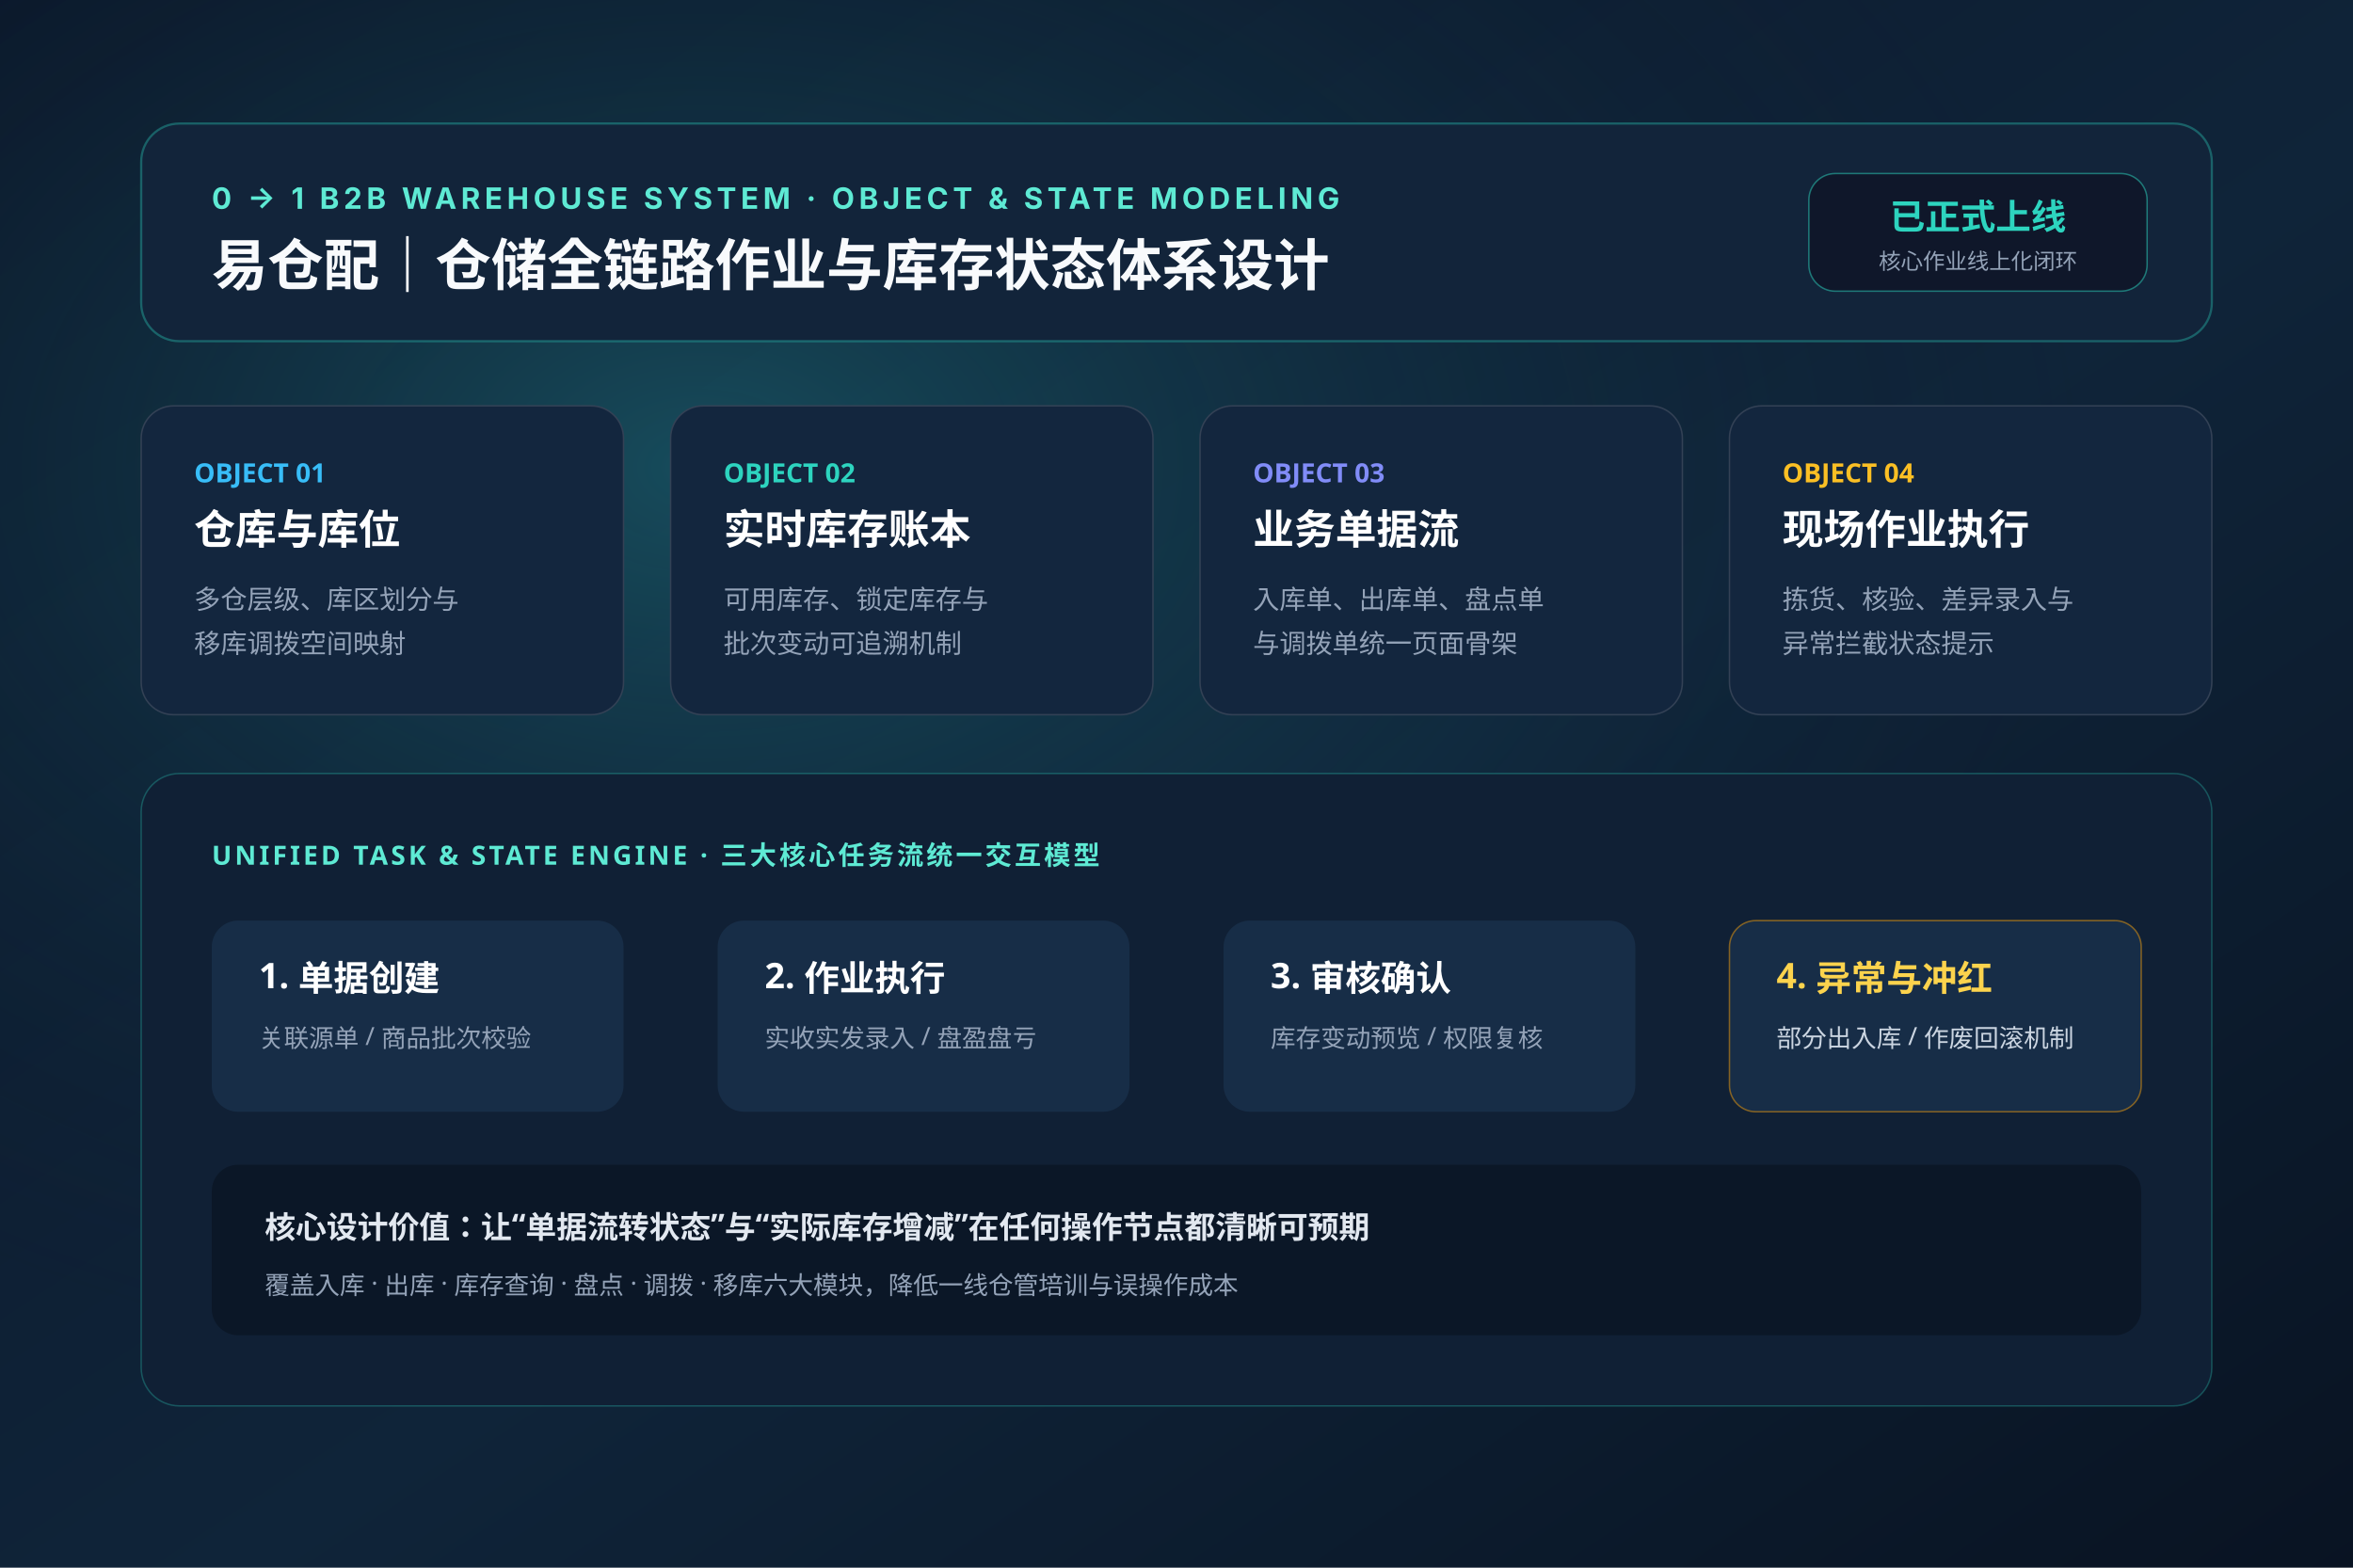
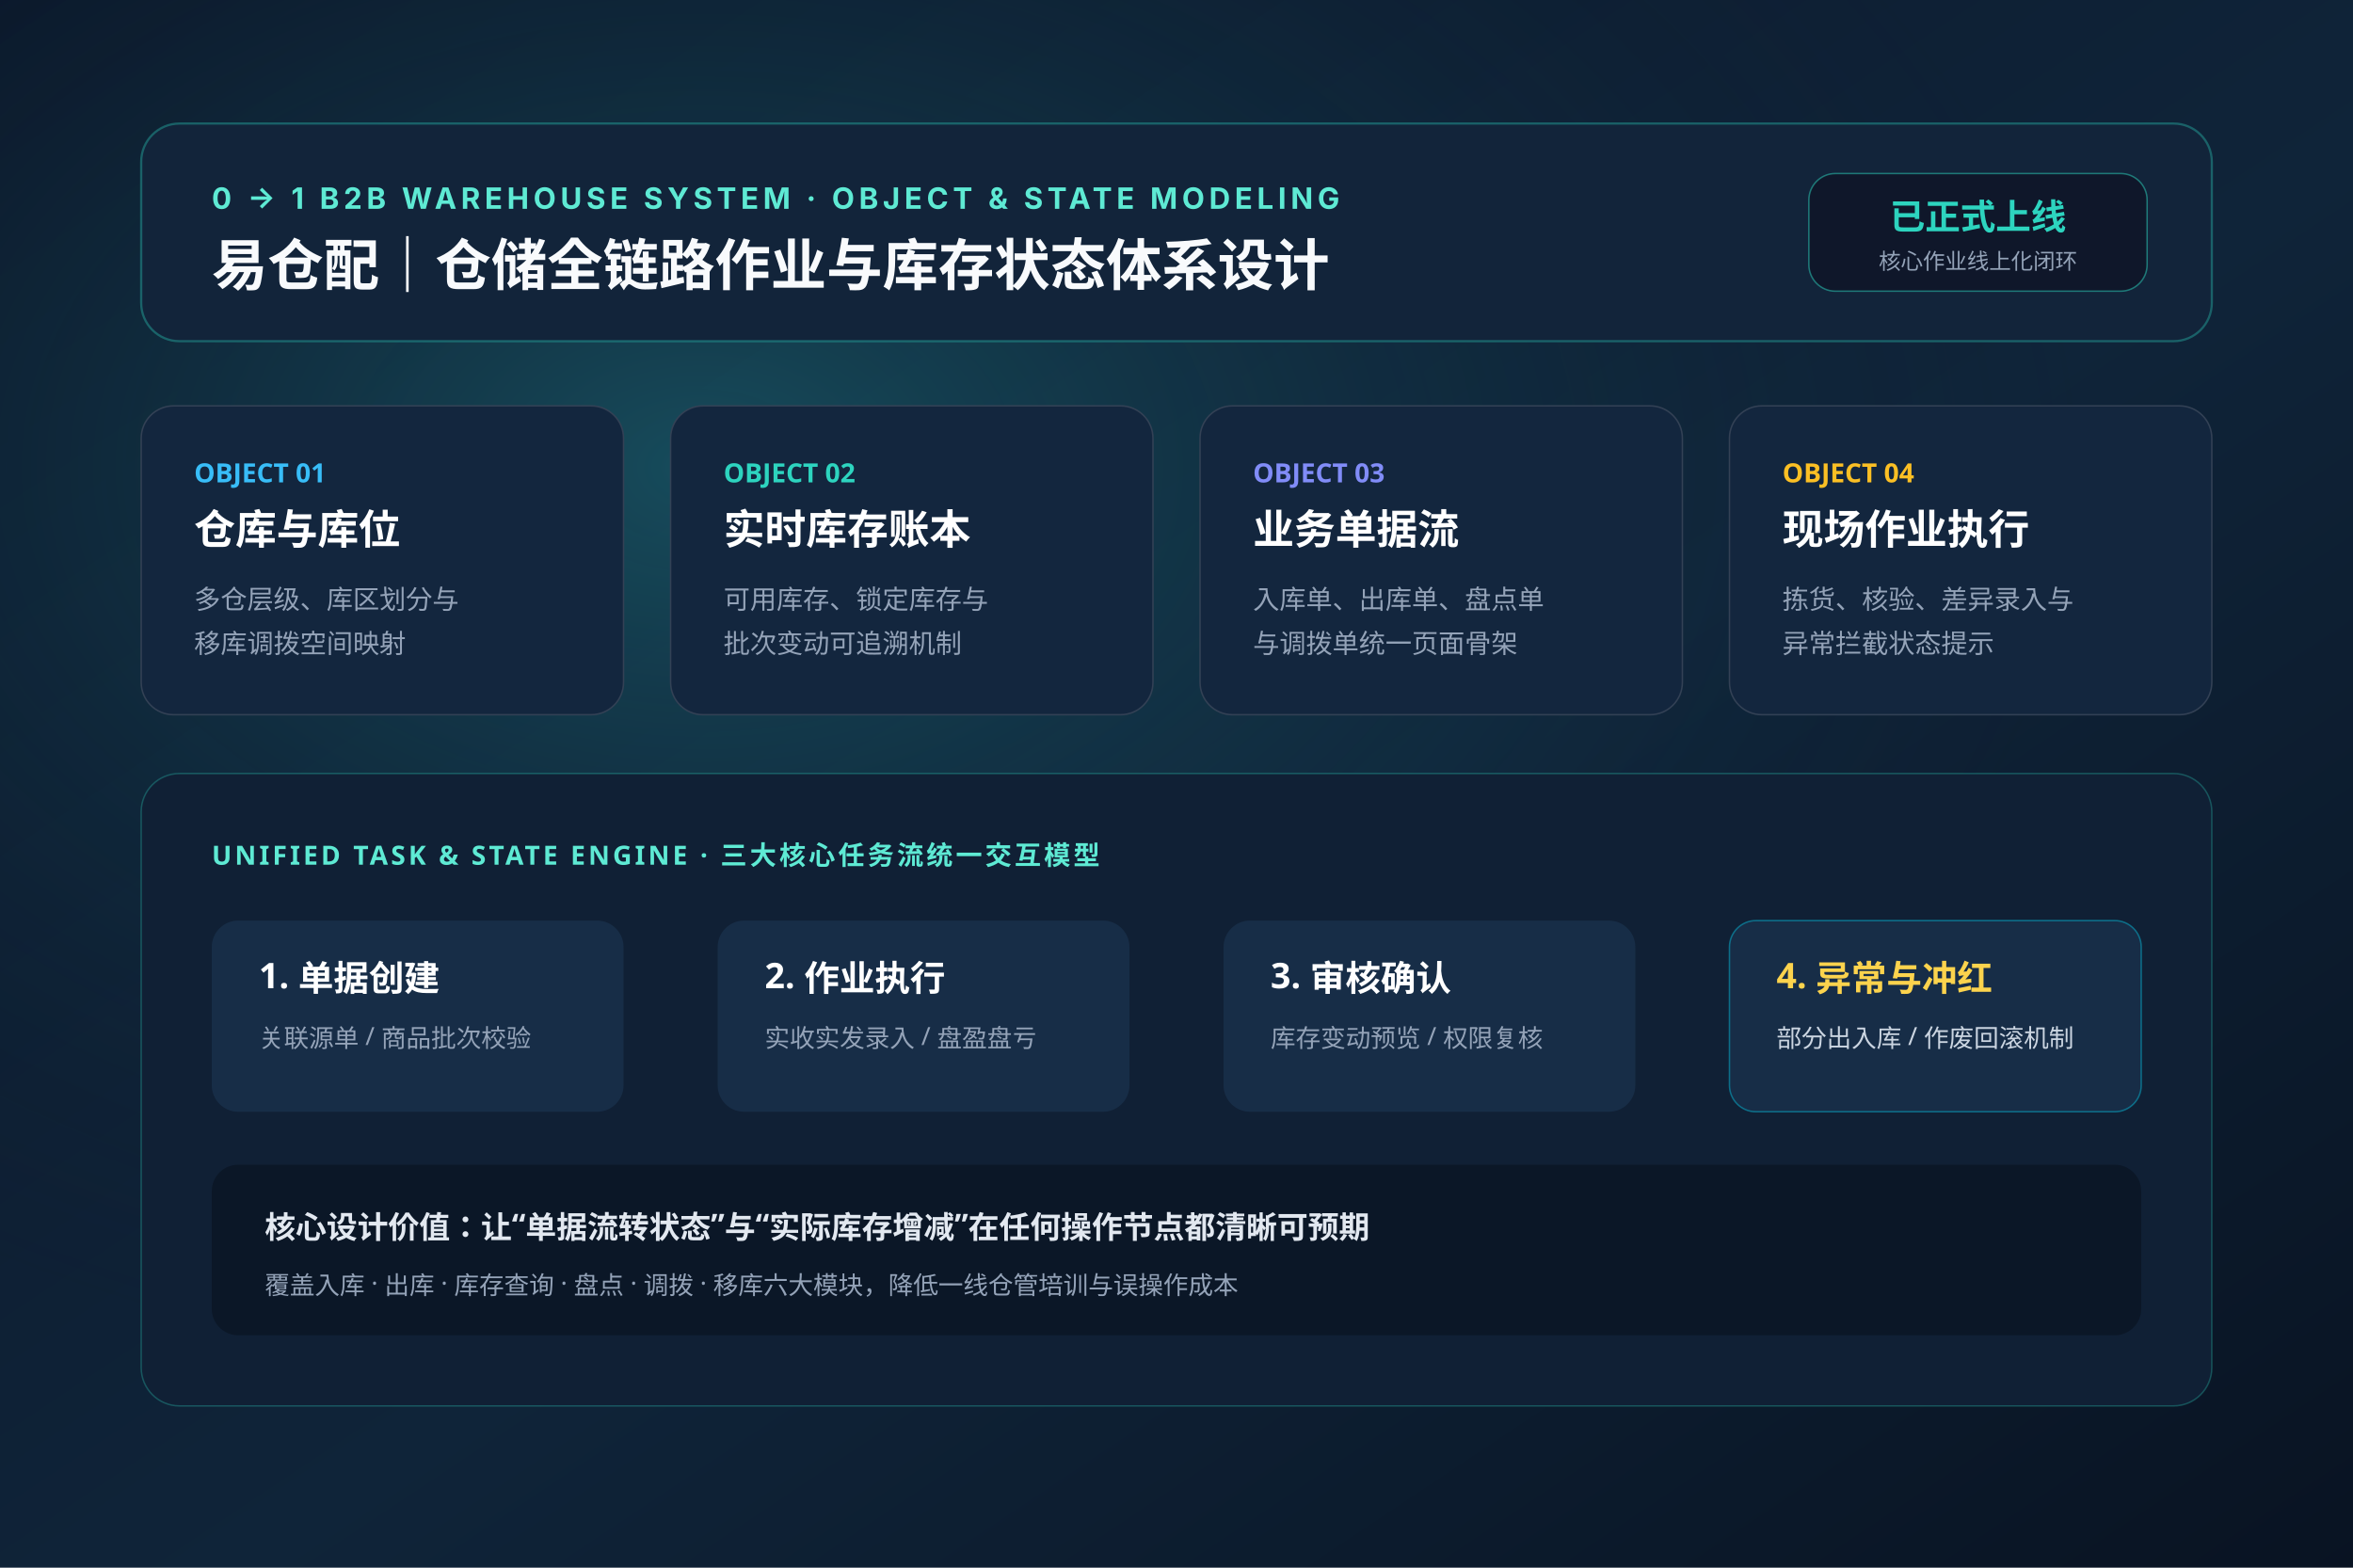
<svg xmlns="http://www.w3.org/2000/svg" width="1600" height="1066" viewBox="0 0 1600 1066">
  <defs>
    <linearGradient id="whbg" x1="0" y1="0" x2="1" y2="1">
      <stop offset="0%" stop-color="#0b1528" />
      <stop offset="55%" stop-color="#0f2439" />
      <stop offset="100%" stop-color="#091322" />
    </linearGradient>
    <radialGradient id="whg" cx="0.3" cy="0.3" r="0.6">
      <stop offset="0%" stop-color="#2fc5c9" stop-opacity="0.28" />
      <stop offset="100%" stop-color="#0b1528" stop-opacity="0" />
    </radialGradient>
  </defs>
  <rect width="1600" height="1066" fill="url(#whbg)" />
  <rect width="1600" height="1066" fill="url(#whg)" />
  <rect x="96" y="84" width="1408" height="148" rx="26" fill="#12243a" stroke="#2dd4bf" stroke-opacity="0.35" stroke-width="1.5" />
  <text x="144" y="142" fill="#5eead4" font-family="Inter, sans-serif" font-size="20" font-weight="700" letter-spacing="3">0 → 1 B2B WAREHOUSE SYSTEM · OBJECT &amp; STATE MODELING</text>
  <text x="144" y="194" fill="#f8fafc" font-family="PingFang SC, sans-serif" font-size="38" font-weight="700">易仓配｜仓储全链路作业与库存状态体系设计</text>
  <rect x="1230" y="118" width="230" height="80" rx="18" fill="#0f172a" stroke="#2dd4bf" stroke-opacity="0.5" />
  <text x="1345" y="156" text-anchor="middle" fill="#2dd4bf" font-family="PingFang SC, sans-serif" font-size="24" font-weight="700">已正式上线</text>
  <text x="1345" y="183" text-anchor="middle" fill="#94a3b8" font-family="PingFang SC, sans-serif" font-size="15">核心作业线上化闭环</text>
  <g font-family="PingFang SC, sans-serif">
    <rect x="96" y="276" width="328" height="210" rx="22" fill="#13263e" stroke="#334155" />
    <text x="132" y="328" fill="#38bdf8" font-size="18" font-weight="700">OBJECT 01</text>
    <text x="132" y="370" fill="#ffffff" font-size="28" font-weight="700">仓库与库位</text>
    <text x="132" y="414" fill="#94a3b8" font-size="18">多仓层级、库区划分与</text>
    <text x="132" y="444" fill="#94a3b8" font-size="18">移库调拨空间映射</text>
    <rect x="456" y="276" width="328" height="210" rx="22" fill="#13263e" stroke="#334155" />
    <text x="492" y="328" fill="#2dd4bf" font-size="18" font-weight="700">OBJECT 02</text>
    <text x="492" y="370" fill="#ffffff" font-size="28" font-weight="700">实时库存账本</text>
    <text x="492" y="414" fill="#94a3b8" font-size="18">可用库存、锁定库存与</text>
    <text x="492" y="444" fill="#94a3b8" font-size="18">批次变动可追溯机制</text>
    <rect x="816" y="276" width="328" height="210" rx="22" fill="#13263e" stroke="#334155" />
    <text x="852" y="328" fill="#818cf8" font-size="18" font-weight="700">OBJECT 03</text>
    <text x="852" y="370" fill="#ffffff" font-size="28" font-weight="700">业务单据流</text>
    <text x="852" y="414" fill="#94a3b8" font-size="18">入库单、出库单、盘点单</text>
    <text x="852" y="444" fill="#94a3b8" font-size="18">与调拨单统一页面骨架</text>
    <rect x="1176" y="276" width="328" height="210" rx="22" fill="#13263e" stroke="#334155" />
    <text x="1212" y="328" fill="#fbbf24" font-size="18" font-weight="700">OBJECT 04</text>
    <text x="1212" y="370" fill="#ffffff" font-size="28" font-weight="700">现场作业执行</text>
    <text x="1212" y="414" fill="#94a3b8" font-size="18">拣货、核验、差异录入与</text>
    <text x="1212" y="444" fill="#94a3b8" font-size="18">异常拦截状态提示</text>
    <rect x="96" y="526" width="1408" height="430" rx="26" fill="#102035" stroke="#2dd4bf" stroke-opacity="0.3" />
    <text x="144" y="588" fill="#5eead4" font-size="18" font-weight="700" letter-spacing="2">UNIFIED TASK &amp; STATE ENGINE · 三大核心任务流统一交互模型</text>
    <rect x="144" y="626" width="280" height="130" rx="18" fill="#172d47" />
    <text x="176" y="672" fill="#ffffff" font-size="24" font-weight="700">1. 单据创建</text>
    <text x="176" y="712" fill="#94a3b8" font-size="17">关联源单 / 商品批次校验</text>
    <rect x="488" y="626" width="280" height="130" rx="18" fill="#172d47" />
    <text x="520" y="672" fill="#ffffff" font-size="24" font-weight="700">2. 作业执行</text>
    <text x="520" y="712" fill="#94a3b8" font-size="17">实收实发录入 / 盘盈盘亏</text>
    <rect x="832" y="626" width="280" height="130" rx="18" fill="#172d47" />
    <text x="864" y="672" fill="#ffffff" font-size="24" font-weight="700">3. 审核确认</text>
    <text x="864" y="712" fill="#94a3b8" font-size="17">库存变动预览 / 权限复核</text>
-     <rect x="1176" y="626" width="280" height="130" rx="18" fill="#172d47" stroke="#f59e0b" stroke-opacity="0.5" />
+     <rect x="1176" y="626" width="280" height="130" rx="18" fill="#172d47" stroke="#06b6d4" stroke-opacity="0.5" />
    <text x="1208" y="672" fill="#fcd34d" font-size="24" font-weight="700">4. 异常与冲红</text>
    <text x="1208" y="712" fill="#cbd5e1" font-size="17">部分出入库 / 作废回滚机制</text>
    <rect x="144" y="792" width="1312" height="116" rx="18" fill="#0b1727" />
    <text x="180" y="842" fill="#e2e8f0" font-size="21" font-weight="600">核心设计价值：让“单据流转状态”与“实际库存增减”在任何操作节点都清晰可预期</text>
    <text x="180" y="880" fill="#94a3b8" font-size="17">覆盖入库 · 出库 · 库存查询 · 盘点 · 调拨 · 移库六大模块，降低一线仓管培训与误操作成本</text>
  </g>
</svg>
